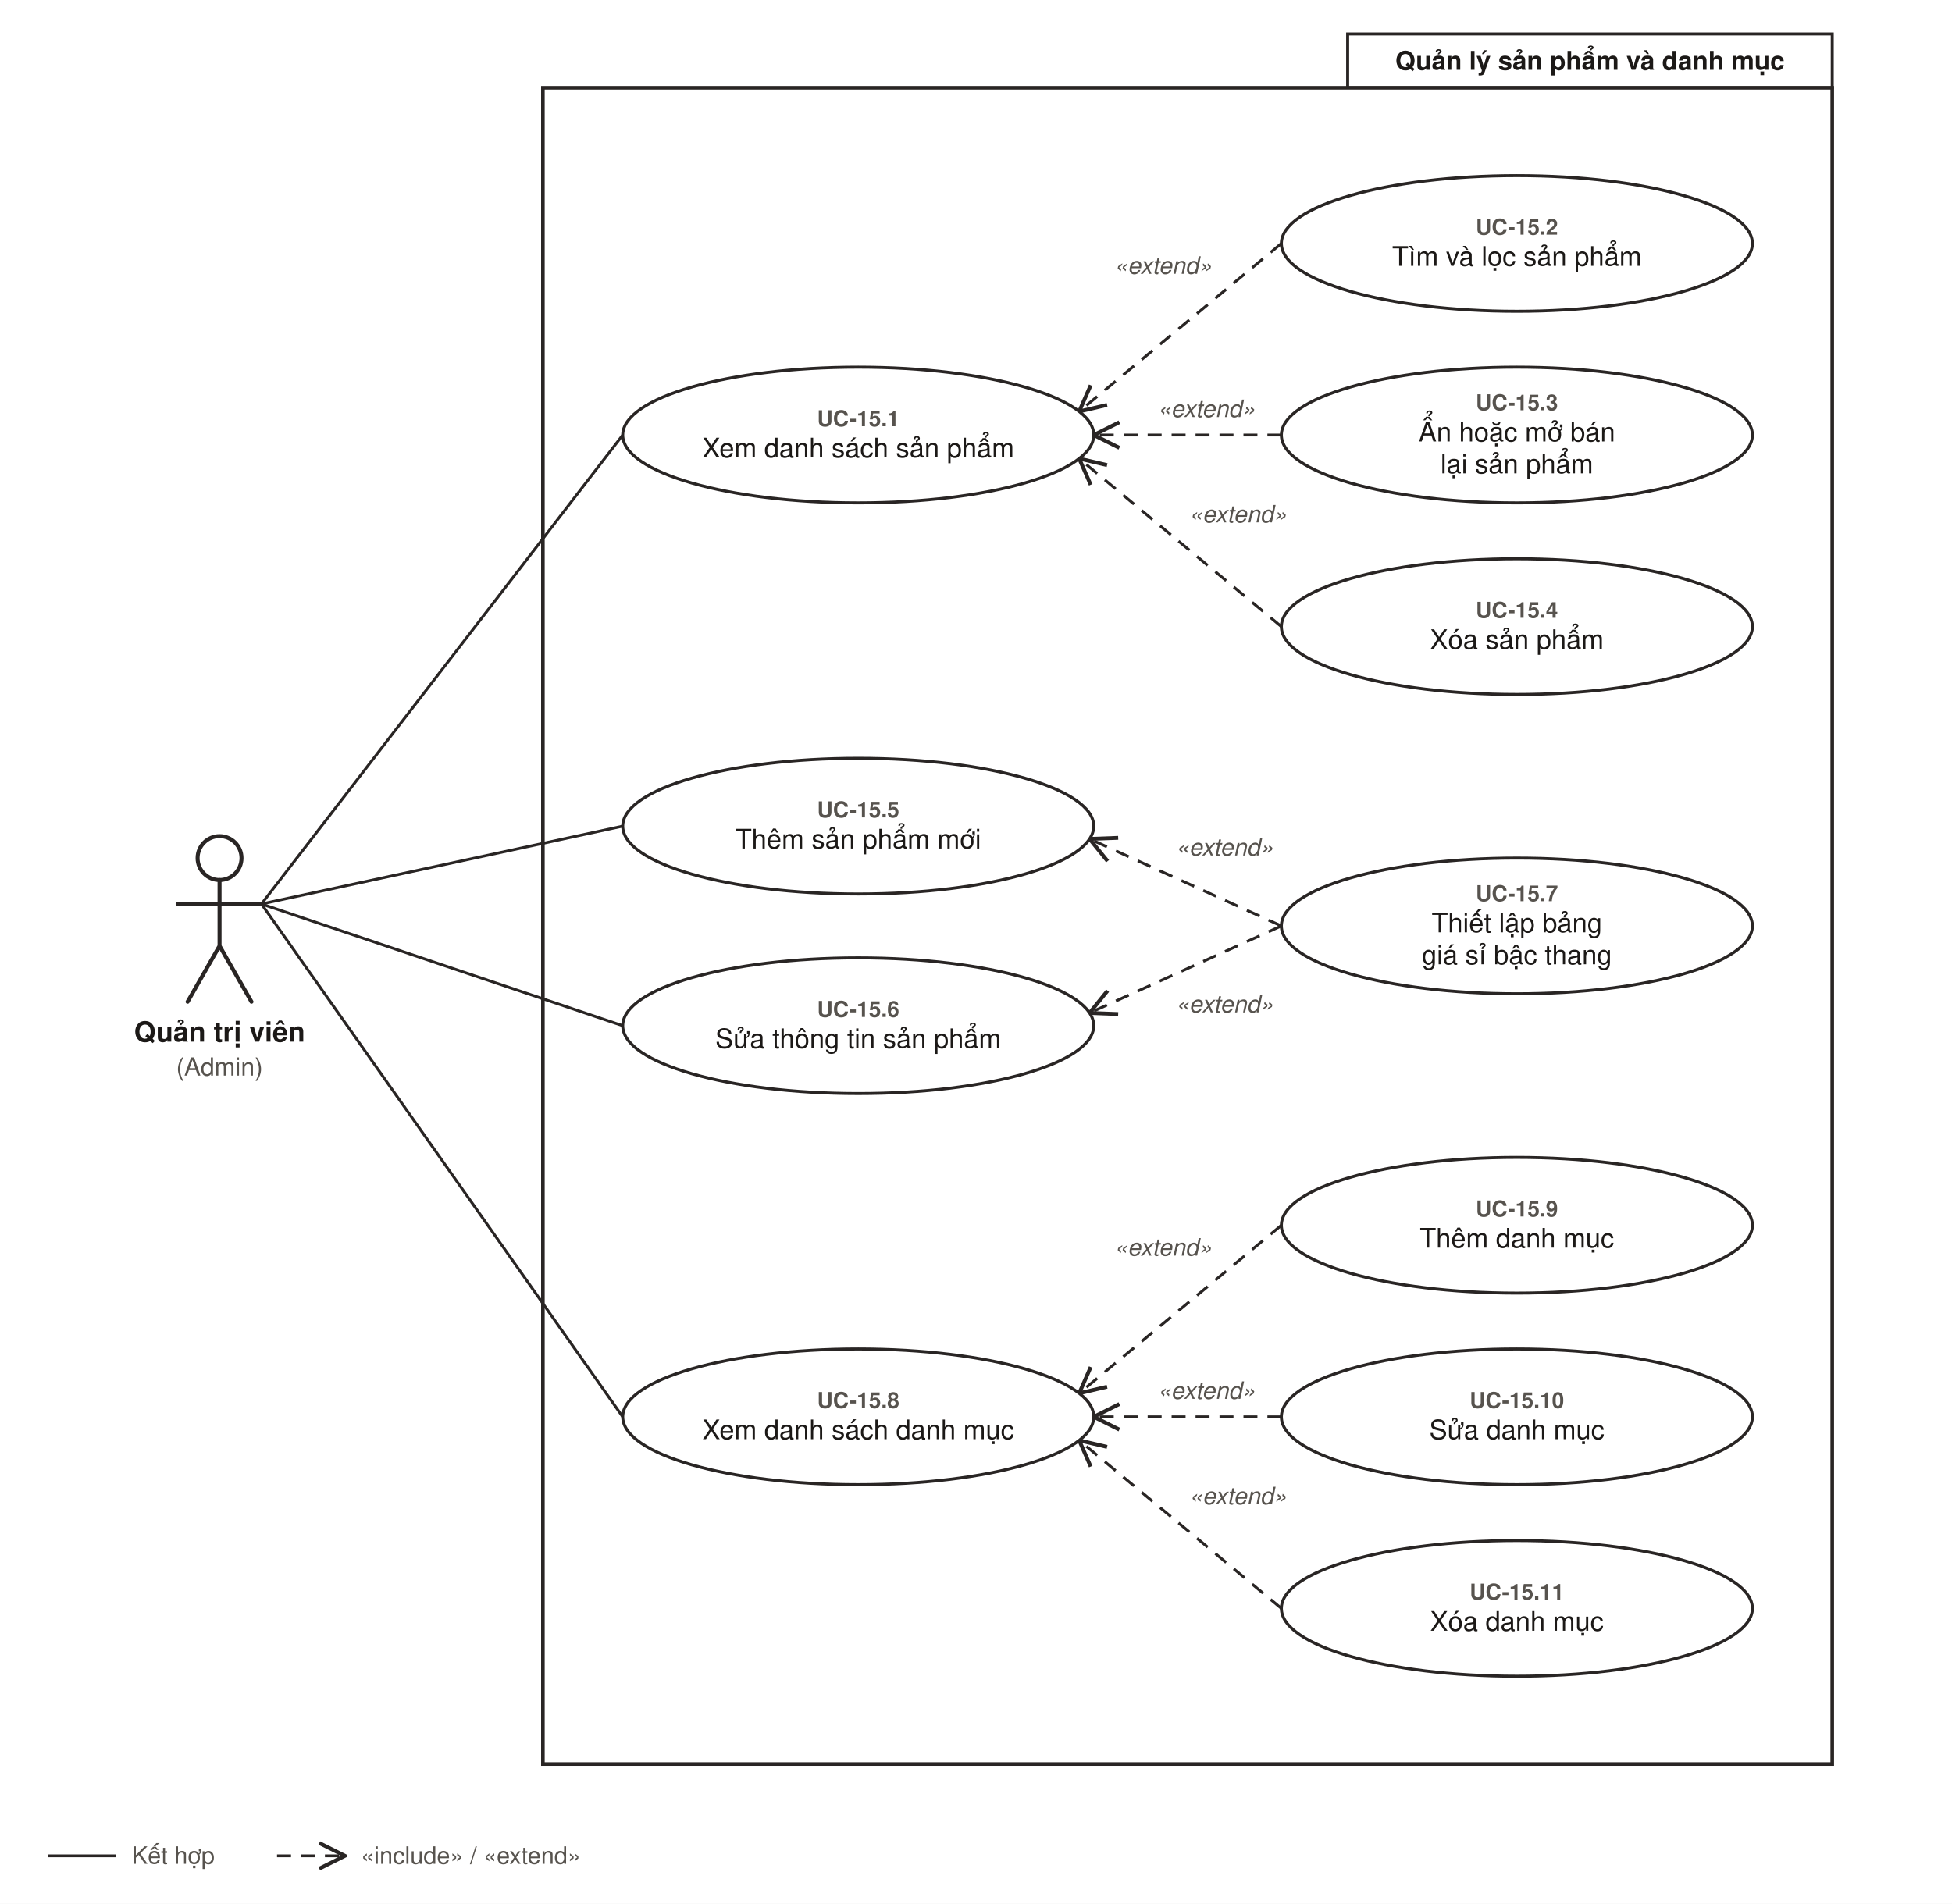
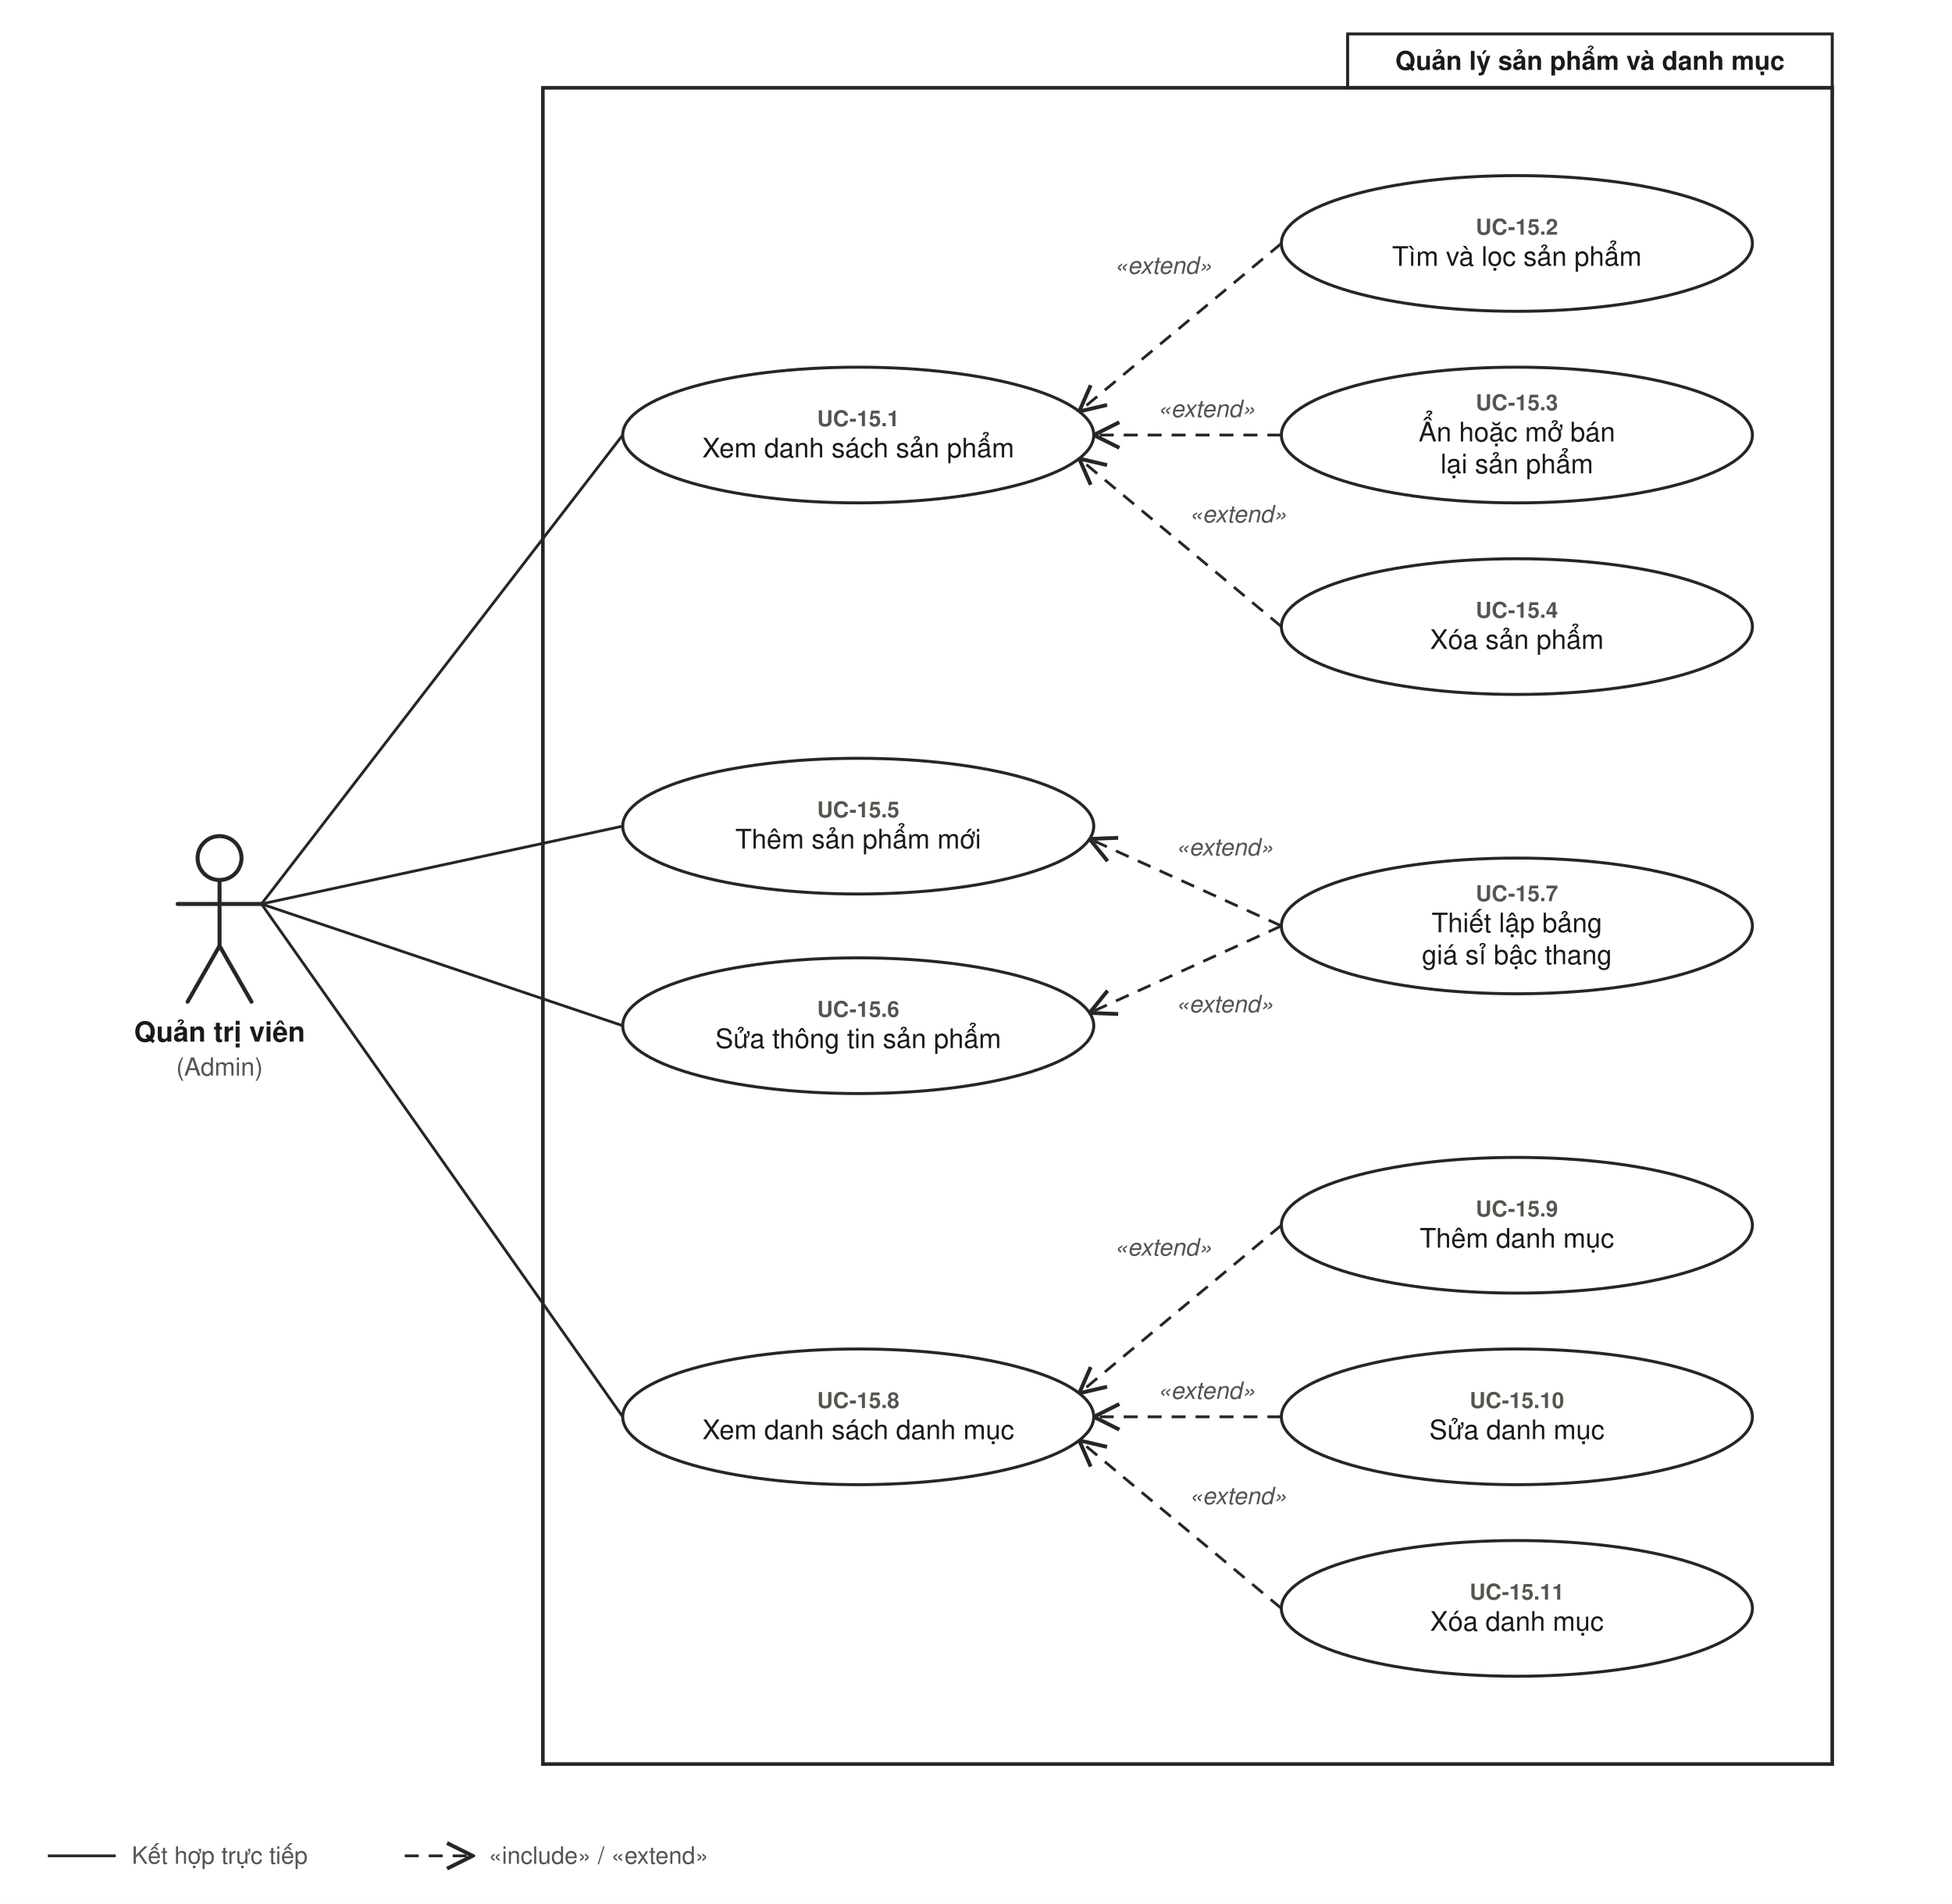
<svg xmlns="http://www.w3.org/2000/svg" width="978" height="954" viewBox="0 0 978 954" font-family="'Helvetica Neue', Helvetica, Arial, sans-serif">
  <defs>
    <marker id="open" viewBox="0 0 12 12" refX="11" refY="6" markerWidth="11" markerHeight="11" orient="auto">
      <path d="M1 1 L11 6 L1 11" fill="none" stroke="#292524" stroke-width="1.5" />
    </marker>
    <marker id="tri" viewBox="0 0 16 14" refX="15" refY="7" markerWidth="15" markerHeight="13" orient="auto">
      <path d="M1 1 L15 7 L1 13 Z" fill="#fff" stroke="#292524" stroke-width="1.5" />
    </marker>
  </defs>
  <rect width="100%" height="100%" fill="#FFFFFF" />
  <rect x="675.2" y="17" width="242.8" height="27" fill="#fff" stroke="#292524" stroke-width="1.5" />
  <text x="796.6" y="35" text-anchor="middle" font-size="13" font-weight="600" fill="#1C1917">Quản lý sản phẩm và danh mục</text>
  <rect x="272" y="44" width="646" height="840" fill="#fff" stroke="#292524" stroke-width="1.8" />
  <line x1="131.0" y1="453.0" x2="312.0" y2="218.0" stroke="#292524" stroke-width="1.4" />
  <line x1="131.0" y1="453.0" x2="312.0" y2="414.0" stroke="#292524" stroke-width="1.4" />
  <line x1="131.0" y1="453.0" x2="312.0" y2="514.0" stroke="#292524" stroke-width="1.4" />
  <line x1="131.0" y1="453.0" x2="312.0" y2="710.0" stroke="#292524" stroke-width="1.4" />
  <line x1="642.0" y1="122.0" x2="540.7" y2="206.2" stroke="#292524" stroke-width="1.4" stroke-dasharray="7 5" marker-end="url(#open)" />
  <line x1="642.0" y1="218.0" x2="548.0" y2="218.0" stroke="#292524" stroke-width="1.4" stroke-dasharray="7 5" marker-end="url(#open)" />
  <line x1="642.0" y1="314.0" x2="540.7" y2="229.8" stroke="#292524" stroke-width="1.4" stroke-dasharray="7 5" marker-end="url(#open)" />
  <line x1="642.0" y1="464.0" x2="545.9" y2="420.4" stroke="#292524" stroke-width="1.4" stroke-dasharray="7 5" marker-end="url(#open)" />
  <line x1="642.0" y1="464.0" x2="545.9" y2="507.6" stroke="#292524" stroke-width="1.4" stroke-dasharray="7 5" marker-end="url(#open)" />
  <line x1="642.0" y1="614.0" x2="540.7" y2="698.2" stroke="#292524" stroke-width="1.4" stroke-dasharray="7 5" marker-end="url(#open)" />
  <line x1="642.0" y1="710.0" x2="548.0" y2="710.0" stroke="#292524" stroke-width="1.4" stroke-dasharray="7 5" marker-end="url(#open)" />
  <line x1="642.0" y1="806.0" x2="540.7" y2="721.8" stroke="#292524" stroke-width="1.4" stroke-dasharray="7 5" marker-end="url(#open)" />
  <text x="582.7" y="137.2" text-anchor="middle" font-size="12" font-style="italic" fill="#57534E" stroke="#fff" stroke-width="4" paint-order="stroke">«extend»</text>
  <text x="604.4" y="209.0" text-anchor="middle" font-size="12" font-style="italic" fill="#57534E" stroke="#fff" stroke-width="4" paint-order="stroke">«extend»</text>
  <text x="620.2" y="261.8" text-anchor="middle" font-size="12" font-style="italic" fill="#57534E" stroke="#fff" stroke-width="4" paint-order="stroke">«extend»</text>
  <text x="613.5" y="428.7" text-anchor="middle" font-size="12" font-style="italic" fill="#57534E" stroke="#fff" stroke-width="4" paint-order="stroke">«extend»</text>
  <text x="613.5" y="507.3" text-anchor="middle" font-size="12" font-style="italic" fill="#57534E" stroke="#fff" stroke-width="4" paint-order="stroke">«extend»</text>
  <text x="582.7" y="629.2" text-anchor="middle" font-size="12" font-style="italic" fill="#57534E" stroke="#fff" stroke-width="4" paint-order="stroke">«extend»</text>
  <text x="604.4" y="701.0" text-anchor="middle" font-size="12" font-style="italic" fill="#57534E" stroke="#fff" stroke-width="4" paint-order="stroke">«extend»</text>
  <text x="620.2" y="753.8" text-anchor="middle" font-size="12" font-style="italic" fill="#57534E" stroke="#fff" stroke-width="4" paint-order="stroke">«extend»</text>
  <g>
    <circle cx="110" cy="430" r="11" fill="#fff" stroke="#292524" stroke-width="2" />
    <path d="M110 441 V474 M89 453 H131 M110 474 L94 502 M110 474 L126 502" fill="none" stroke="#292524" stroke-width="2" stroke-linecap="round" />
    <text x="110" y="522" text-anchor="middle" font-size="14" font-weight="700" fill="#1C1917">Quản trị viên</text>
    <text x="110" y="539" text-anchor="middle" font-size="12.5" font-weight="400" fill="#57534E">(Admin)</text>
  </g>
  <g>
    <ellipse cx="430" cy="218" rx="118" ry="34" fill="#fff" stroke="#292524" stroke-width="1.5" />
    <text x="430" y="213.6" text-anchor="middle" font-size="11" font-weight="700" fill="#57534E">UC-15.1</text>
    <text x="430" y="229.2" text-anchor="middle" font-size="13.5" font-weight="500" fill="#1C1917">Xem danh sách sản phẩm</text>
  </g>
  <g>
    <ellipse cx="760" cy="122" rx="118" ry="34" fill="#fff" stroke="#292524" stroke-width="1.5" />
    <text x="760" y="117.6" text-anchor="middle" font-size="11" font-weight="700" fill="#57534E">UC-15.2</text>
    <text x="760" y="133.2" text-anchor="middle" font-size="13.5" font-weight="500" fill="#1C1917">Tìm và lọc sản phẩm</text>
  </g>
  <g>
    <ellipse cx="760" cy="218" rx="118" ry="34" fill="#fff" stroke="#292524" stroke-width="1.5" />
    <text x="760" y="205.6" text-anchor="middle" font-size="11" font-weight="700" fill="#57534E">UC-15.3</text>
    <text x="760" y="221.2" text-anchor="middle" font-size="13.5" font-weight="500" fill="#1C1917">Ẩn hoặc mở bán</text>
    <text x="760" y="237.2" text-anchor="middle" font-size="13.5" font-weight="500" fill="#1C1917">lại sản phẩm</text>
  </g>
  <g>
    <ellipse cx="760" cy="314" rx="118" ry="34" fill="#fff" stroke="#292524" stroke-width="1.5" />
    <text x="760" y="309.6" text-anchor="middle" font-size="11" font-weight="700" fill="#57534E">UC-15.4</text>
    <text x="760" y="325.2" text-anchor="middle" font-size="13.5" font-weight="500" fill="#1C1917">Xóa sản phẩm</text>
  </g>
  <g>
    <ellipse cx="430" cy="414" rx="118" ry="34" fill="#fff" stroke="#292524" stroke-width="1.5" />
    <text x="430" y="409.6" text-anchor="middle" font-size="11" font-weight="700" fill="#57534E">UC-15.5</text>
    <text x="430" y="425.2" text-anchor="middle" font-size="13.5" font-weight="500" fill="#1C1917">Thêm sản phẩm mới</text>
  </g>
  <g>
    <ellipse cx="430" cy="514" rx="118" ry="34" fill="#fff" stroke="#292524" stroke-width="1.5" />
    <text x="430" y="509.6" text-anchor="middle" font-size="11" font-weight="700" fill="#57534E">UC-15.6</text>
    <text x="430" y="525.2" text-anchor="middle" font-size="13.5" font-weight="500" fill="#1C1917">Sửa thông tin sản phẩm</text>
  </g>
  <g>
    <ellipse cx="760" cy="464" rx="118" ry="34" fill="#fff" stroke="#292524" stroke-width="1.5" />
    <text x="760" y="451.6" text-anchor="middle" font-size="11" font-weight="700" fill="#57534E">UC-15.7</text>
    <text x="760" y="467.2" text-anchor="middle" font-size="13.5" font-weight="500" fill="#1C1917">Thiết lập bảng</text>
    <text x="760" y="483.2" text-anchor="middle" font-size="13.5" font-weight="500" fill="#1C1917">giá sỉ bậc thang</text>
  </g>
  <g>
    <ellipse cx="430" cy="710" rx="118" ry="34" fill="#fff" stroke="#292524" stroke-width="1.5" />
    <text x="430" y="705.6" text-anchor="middle" font-size="11" font-weight="700" fill="#57534E">UC-15.8</text>
    <text x="430" y="721.2" text-anchor="middle" font-size="13.5" font-weight="500" fill="#1C1917">Xem danh sách danh mục</text>
  </g>
  <g>
    <ellipse cx="760" cy="614" rx="118" ry="34" fill="#fff" stroke="#292524" stroke-width="1.5" />
    <text x="760" y="609.6" text-anchor="middle" font-size="11" font-weight="700" fill="#57534E">UC-15.9</text>
    <text x="760" y="625.2" text-anchor="middle" font-size="13.5" font-weight="500" fill="#1C1917">Thêm danh mục</text>
  </g>
  <g>
    <ellipse cx="760" cy="710" rx="118" ry="34" fill="#fff" stroke="#292524" stroke-width="1.5" />
    <text x="760" y="705.6" text-anchor="middle" font-size="11" font-weight="700" fill="#57534E">UC-15.10</text>
    <text x="760" y="721.2" text-anchor="middle" font-size="13.5" font-weight="500" fill="#1C1917">Sửa danh mục</text>
  </g>
  <g>
    <ellipse cx="760" cy="806" rx="118" ry="34" fill="#fff" stroke="#292524" stroke-width="1.5" />
    <text x="760" y="801.6" text-anchor="middle" font-size="11" font-weight="700" fill="#57534E">UC-15.11</text>
    <text x="760" y="817.2" text-anchor="middle" font-size="13.5" font-weight="500" fill="#1C1917">Xóa danh mục</text>
  </g>
  <g transform="translate(24,930)">
    <line x1="0" y1="0" x2="34" y2="0" stroke="#292524" stroke-width="1.4" />
-     <text x="42" y="4" font-size="12" fill="#57534E">Kết hợp</text>
+     <text x="42" y="4" font-size="12" fill="#57534E">Kết hợp trực tiếp</text>
  </g>
-   <g transform="translate(138.8,930)">
+   <g transform="translate(202.8,930)">
    <line x1="0" y1="0" x2="34" y2="0" stroke="#292524" stroke-width="1.4" stroke-dasharray="7 5" marker-end="url(#open)" />
    <text x="42" y="4" font-size="12" fill="#57534E">«include» / «extend»</text>
  </g>
</svg>
